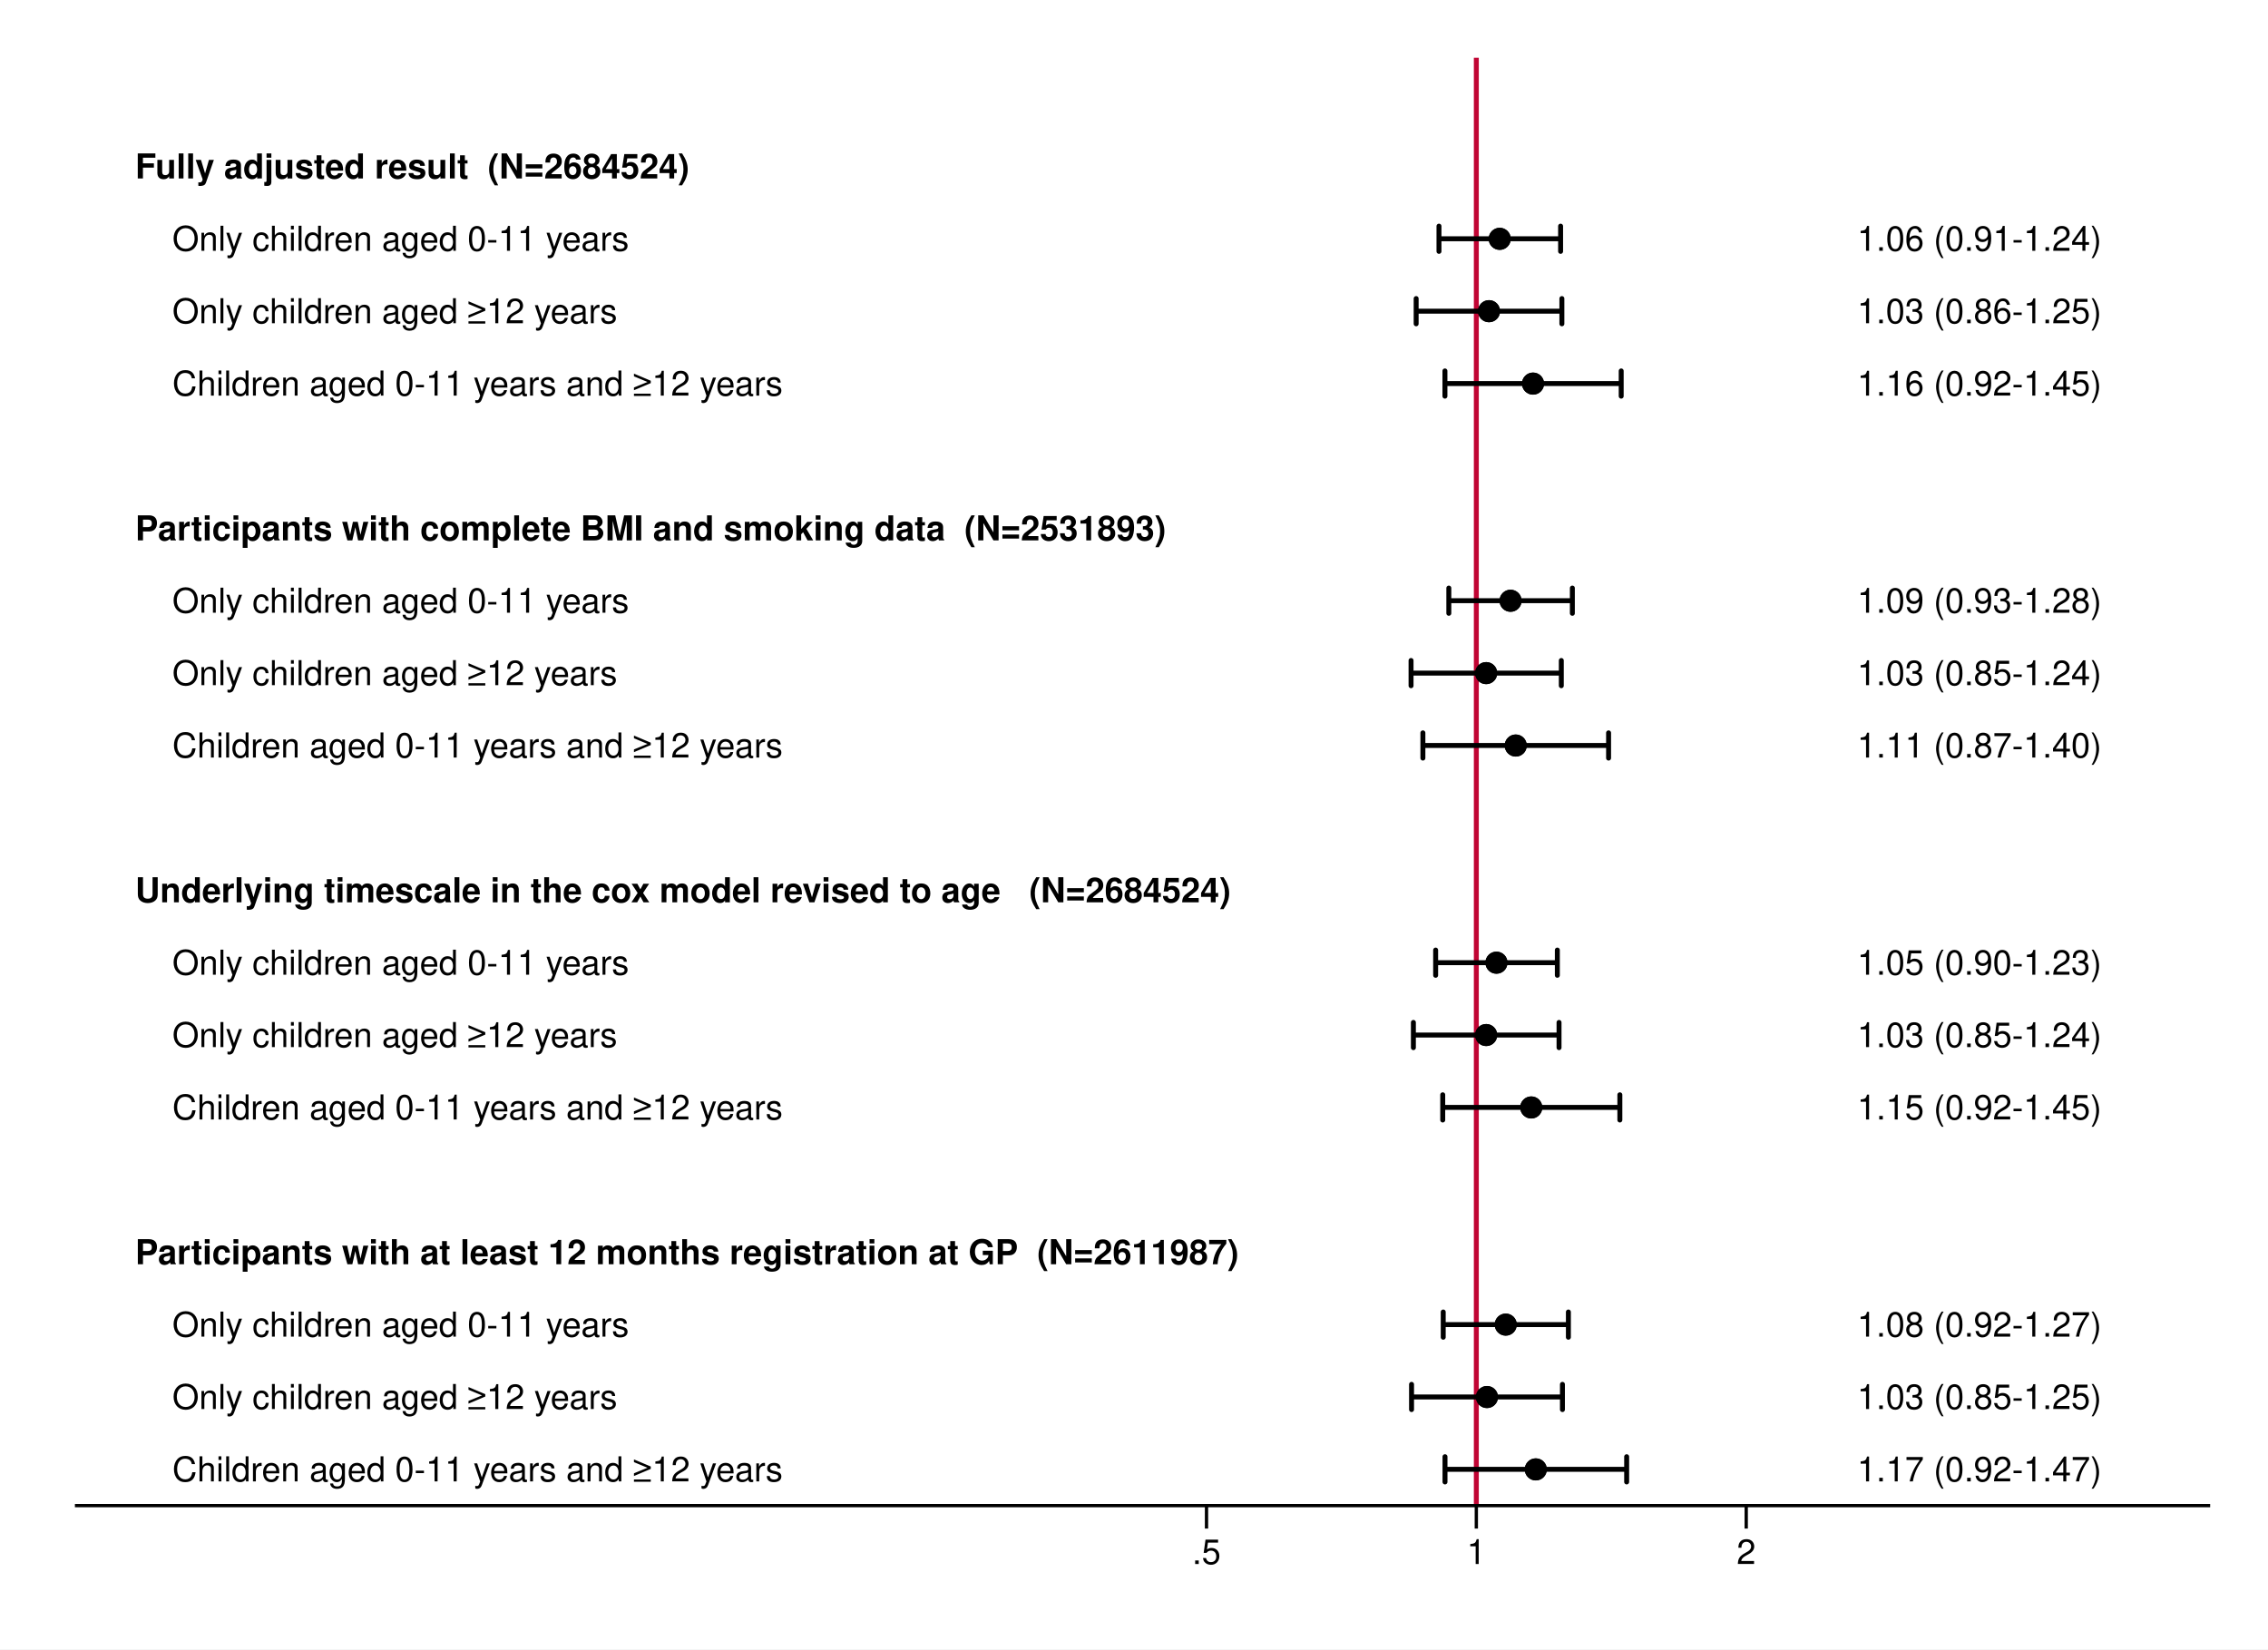
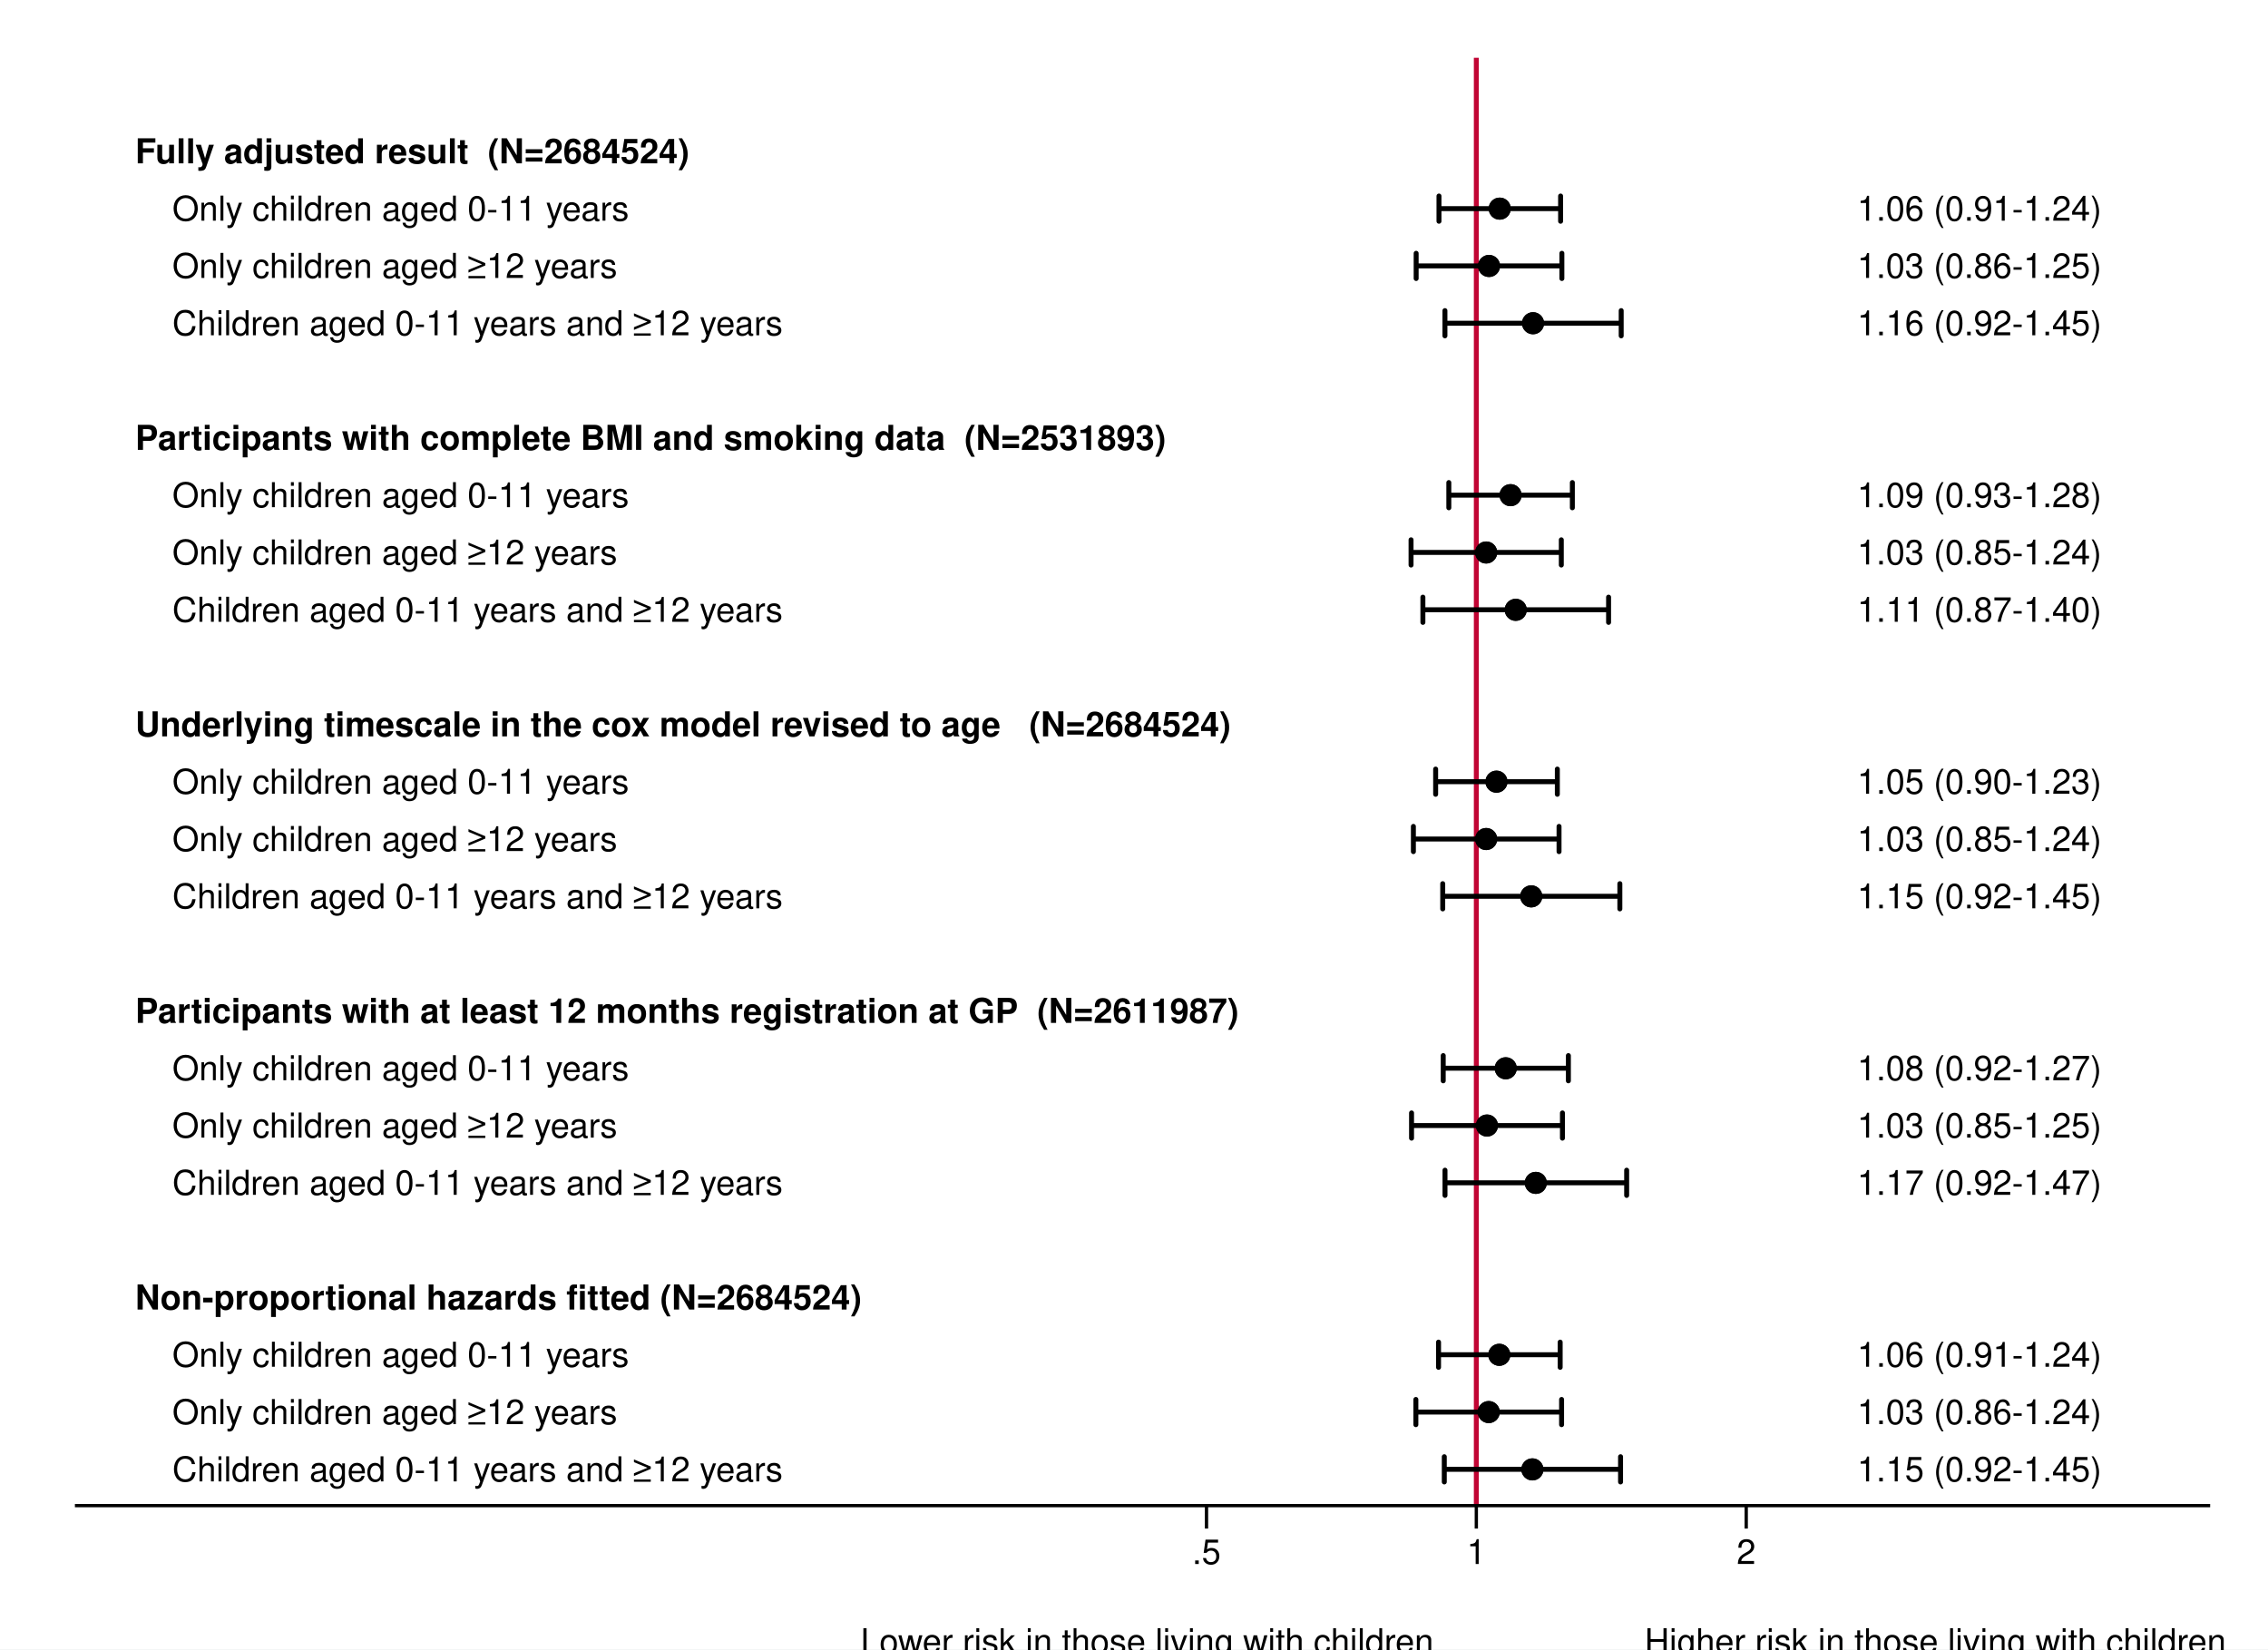
<svg xmlns="http://www.w3.org/2000/svg" version="1.1" width="5.50in" height="4.00in" viewBox="0 0 3960 2880">
  <rect x="0" y="0" width="3960" height="2880" style="fill:#EAF2F3;stroke:none" />
  <rect x="0.00" y="0.00" width="3959.88" height="2880.00" style="fill:#FFFFFF" />
  <rect x="2.88" y="2.88" width="3954.12" height="2874.24" style="fill:none;stroke:#FFFFFF;stroke-width:5.76" />
  <rect x="130.80" y="100.86" width="3728.22" height="2528.29" style="fill:#FFFFFF" />
  <rect x="133.68" y="103.74" width="3722.46" height="2522.53" style="fill:none;stroke:#FFFFFF;stroke-width:5.76" />
  <line x1="2577.71" y1="2629.15" x2="2577.71" y2="100.86" style="stroke:#C10534;stroke-width:8.64" />
-   <circle cx="2681.54" cy="2565.91" r="19.29" style="fill:#000000" />
-   <circle cx="2681.54" cy="2565.91" r="14.97" style="fill:none;stroke:#000000;stroke-width:8.64" />
-   <circle cx="2596.28" cy="2439.56" r="19.29" style="fill:#000000" />
-   <circle cx="2596.28" cy="2439.56" r="14.97" style="fill:none;stroke:#000000;stroke-width:8.64" />
-   <circle cx="2629.07" cy="2313.08" r="19.29" style="fill:#000000" />
-   <circle cx="2629.07" cy="2313.08" r="14.97" style="fill:none;stroke:#000000;stroke-width:8.64" />
-   <circle cx="2673.62" cy="1933.90" r="19.29" style="fill:#000000" />
-   <circle cx="2673.62" cy="1933.90" r="14.97" style="fill:none;stroke:#000000;stroke-width:8.64" />
-   <circle cx="2594.91" cy="1807.43" r="19.29" style="fill:#000000" />
-   <circle cx="2594.91" cy="1807.43" r="14.97" style="fill:none;stroke:#000000;stroke-width:8.64" />
-   <circle cx="2612.86" cy="1681.07" r="19.29" style="fill:#000000" />
-   <circle cx="2612.86" cy="1681.07" r="14.97" style="fill:none;stroke:#000000;stroke-width:8.64" />
-   <circle cx="2646.52" cy="1301.89" r="19.29" style="fill:#000000" />
-   <circle cx="2646.52" cy="1301.89" r="14.97" style="fill:none;stroke:#000000;stroke-width:8.64" />
-   <circle cx="2594.91" cy="1175.41" r="19.29" style="fill:#000000" />
-   <circle cx="2594.91" cy="1175.41" r="14.97" style="fill:none;stroke:#000000;stroke-width:8.64" />
-   <circle cx="2637.48" cy="1049.06" r="19.29" style="fill:#000000" />
-   <circle cx="2637.48" cy="1049.06" r="14.97" style="fill:none;stroke:#000000;stroke-width:8.64" />
-   <circle cx="2676.71" cy="669.88" r="19.29" style="fill:#000000" />
-   <circle cx="2676.71" cy="669.88" r="14.97" style="fill:none;stroke:#000000;stroke-width:8.64" />
-   <circle cx="2599.86" cy="543.40" r="19.29" style="fill:#000000" />
-   <circle cx="2599.86" cy="543.40" r="14.97" style="fill:none;stroke:#000000;stroke-width:8.64" />
-   <circle cx="2618.55" cy="417.05" r="19.29" style="fill:#000000" />
-   <circle cx="2618.55" cy="417.05" r="14.97" style="fill:none;stroke:#000000;stroke-width:8.64" />
-   <line x1="2523.01" y1="2565.79" x2="2840.19" y2="2565.79" style="stroke:#000000;stroke-width:8.64" />
-   <line x1="2840.19" y1="2587.82" x2="2840.19" y2="2543.76" stroke-linecap="round" style="stroke:#000000;stroke-width:8.64" />
-   <line x1="2523.01" y1="2587.82" x2="2523.01" y2="2543.76" stroke-linecap="round" style="stroke:#000000;stroke-width:8.64" />
-   <line x1="2464.61" y1="2439.44" x2="2728.07" y2="2439.44" style="stroke:#000000;stroke-width:8.64" />
-   <line x1="2728.07" y1="2461.46" x2="2728.07" y2="2417.41" stroke-linecap="round" style="stroke:#000000;stroke-width:8.64" />
-   <line x1="2464.61" y1="2461.46" x2="2464.61" y2="2417.41" stroke-linecap="round" style="stroke:#000000;stroke-width:8.64" />
-   <line x1="2519.92" y1="2313.08" x2="2738.46" y2="2313.08" style="stroke:#000000;stroke-width:8.64" />
-   <line x1="2738.46" y1="2335.11" x2="2738.46" y2="2291.06" stroke-linecap="round" style="stroke:#000000;stroke-width:8.64" />
-   <line x1="2519.92" y1="2335.11" x2="2519.92" y2="2291.06" stroke-linecap="round" style="stroke:#000000;stroke-width:8.64" />
-   <line x1="2519.05" y1="1933.78" x2="2828.31" y2="1933.78" style="stroke:#000000;stroke-width:8.64" />
-   <line x1="2828.31" y1="1955.81" x2="2828.31" y2="1911.75" stroke-linecap="round" style="stroke:#000000;stroke-width:8.64" />
-   <line x1="2519.05" y1="1955.81" x2="2519.05" y2="1911.75" stroke-linecap="round" style="stroke:#000000;stroke-width:8.64" />
-   <line x1="2467.82" y1="1807.43" x2="2722.13" y2="1807.43" style="stroke:#000000;stroke-width:8.64" />
-   <line x1="2722.13" y1="1829.45" x2="2722.13" y2="1785.40" stroke-linecap="round" style="stroke:#000000;stroke-width:8.64" />
-   <line x1="2467.82" y1="1829.45" x2="2467.82" y2="1785.40" stroke-linecap="round" style="stroke:#000000;stroke-width:8.64" />
-   <line x1="2506.68" y1="1681.07" x2="2719.16" y2="1681.07" style="stroke:#000000;stroke-width:8.64" />
-   <line x1="2719.16" y1="1703.10" x2="2719.16" y2="1659.04" stroke-linecap="round" style="stroke:#000000;stroke-width:8.64" />
-   <line x1="2506.68" y1="1703.10" x2="2506.68" y2="1659.04" stroke-linecap="round" style="stroke:#000000;stroke-width:8.64" />
-   <line x1="2484.41" y1="1301.77" x2="2808.63" y2="1301.77" style="stroke:#000000;stroke-width:8.64" />
-   <line x1="2808.63" y1="1323.80" x2="2808.63" y2="1279.74" stroke-linecap="round" style="stroke:#000000;stroke-width:8.64" />
-   <line x1="2484.41" y1="1323.80" x2="2484.41" y2="1279.74" stroke-linecap="round" style="stroke:#000000;stroke-width:8.64" />
-   <line x1="2463.74" y1="1175.41" x2="2726.09" y2="1175.41" style="stroke:#000000;stroke-width:8.64" />
-   <line x1="2726.09" y1="1197.44" x2="2726.09" y2="1153.39" stroke-linecap="round" style="stroke:#000000;stroke-width:8.64" />
-   <line x1="2463.74" y1="1197.44" x2="2463.74" y2="1153.39" stroke-linecap="round" style="stroke:#000000;stroke-width:8.64" />
-   <line x1="2529.70" y1="1048.94" x2="2745.39" y2="1048.94" style="stroke:#000000;stroke-width:8.64" />
-   <line x1="2745.39" y1="1070.97" x2="2745.39" y2="1026.91" stroke-linecap="round" style="stroke:#000000;stroke-width:8.64" />
-   <line x1="2529.70" y1="1070.97" x2="2529.70" y2="1026.91" stroke-linecap="round" style="stroke:#000000;stroke-width:8.64" />
-   <line x1="2522.89" y1="669.76" x2="2830.66" y2="669.76" style="stroke:#000000;stroke-width:8.64" />
-   <line x1="2830.66" y1="691.78" x2="2830.66" y2="647.73" stroke-linecap="round" style="stroke:#000000;stroke-width:8.64" />
-   <line x1="2522.89" y1="691.78" x2="2522.89" y2="647.73" stroke-linecap="round" style="stroke:#000000;stroke-width:8.64" />
-   <line x1="2472.65" y1="543.40" x2="2727.08" y2="543.40" style="stroke:#000000;stroke-width:8.64" />
-   <line x1="2727.08" y1="565.43" x2="2727.08" y2="521.38" stroke-linecap="round" style="stroke:#000000;stroke-width:8.64" />
-   <line x1="2472.65" y1="565.43" x2="2472.65" y2="521.38" stroke-linecap="round" style="stroke:#000000;stroke-width:8.64" />
-   <line x1="2512.50" y1="416.93" x2="2724.85" y2="416.93" style="stroke:#000000;stroke-width:8.64" />
-   <line x1="2724.85" y1="438.95" x2="2724.85" y2="394.90" stroke-linecap="round" style="stroke:#000000;stroke-width:8.64" />
-   <line x1="2512.50" y1="438.95" x2="2512.50" y2="394.90" stroke-linecap="round" style="stroke:#000000;stroke-width:8.64" />
+   <circle cx="2675.60" cy="2565.91" r="19.29" style="fill:#000000" />
+   <circle cx="2675.60" cy="2565.91" r="14.97" style="fill:none;stroke:#000000;stroke-width:8.64" />
+   <circle cx="2599.37" cy="2465.80" r="19.29" style="fill:#000000" />
+   <circle cx="2599.37" cy="2465.80" r="14.97" style="fill:none;stroke:#000000;stroke-width:8.64" />
+   <circle cx="2617.81" cy="2365.80" r="19.29" style="fill:#000000" />
+   <circle cx="2617.81" cy="2365.80" r="14.97" style="fill:none;stroke:#000000;stroke-width:8.64" />
+   <circle cx="2681.54" cy="2065.58" r="19.29" style="fill:#000000" />
+   <circle cx="2681.54" cy="2065.58" r="14.97" style="fill:none;stroke:#000000;stroke-width:8.64" />
+   <circle cx="2596.28" cy="1965.46" r="19.29" style="fill:#000000" />
+   <circle cx="2596.28" cy="1965.46" r="14.97" style="fill:none;stroke:#000000;stroke-width:8.64" />
+   <circle cx="2629.07" cy="1865.47" r="19.29" style="fill:#000000" />
+   <circle cx="2629.07" cy="1865.47" r="14.97" style="fill:none;stroke:#000000;stroke-width:8.64" />
+   <circle cx="2673.62" cy="1565.24" r="19.29" style="fill:#000000" />
+   <circle cx="2673.62" cy="1565.24" r="14.97" style="fill:none;stroke:#000000;stroke-width:8.64" />
+   <circle cx="2594.91" cy="1465.12" r="19.29" style="fill:#000000" />
+   <circle cx="2594.91" cy="1465.12" r="14.97" style="fill:none;stroke:#000000;stroke-width:8.64" />
+   <circle cx="2612.86" cy="1365.01" r="19.29" style="fill:#000000" />
+   <circle cx="2612.86" cy="1365.01" r="14.97" style="fill:none;stroke:#000000;stroke-width:8.64" />
+   <circle cx="2646.52" cy="1064.90" r="19.29" style="fill:#000000" />
+   <circle cx="2646.52" cy="1064.90" r="14.97" style="fill:none;stroke:#000000;stroke-width:8.64" />
+   <circle cx="2594.91" cy="964.79" r="19.29" style="fill:#000000" />
+   <circle cx="2594.91" cy="964.79" r="14.97" style="fill:none;stroke:#000000;stroke-width:8.64" />
+   <circle cx="2637.48" cy="864.67" r="19.29" style="fill:#000000" />
+   <circle cx="2637.48" cy="864.67" r="14.97" style="fill:none;stroke:#000000;stroke-width:8.64" />
+   <circle cx="2676.71" cy="564.44" r="19.29" style="fill:#000000" />
+   <circle cx="2676.71" cy="564.44" r="14.97" style="fill:none;stroke:#000000;stroke-width:8.64" />
+   <circle cx="2599.86" cy="464.45" r="19.29" style="fill:#000000" />
+   <circle cx="2599.86" cy="464.45" r="14.97" style="fill:none;stroke:#000000;stroke-width:8.64" />
+   <circle cx="2618.55" cy="364.33" r="19.29" style="fill:#000000" />
+   <circle cx="2618.55" cy="364.33" r="14.97" style="fill:none;stroke:#000000;stroke-width:8.64" />
+   <line x1="2521.78" y1="2565.79" x2="2829.54" y2="2565.79" style="stroke:#000000;stroke-width:8.64" />
+   <line x1="2829.54" y1="2587.82" x2="2829.54" y2="2543.76" stroke-linecap="round" style="stroke:#000000;stroke-width:8.64" />
+   <line x1="2521.78" y1="2587.82" x2="2521.78" y2="2543.76" stroke-linecap="round" style="stroke:#000000;stroke-width:8.64" />
+   <line x1="2472.15" y1="2465.80" x2="2726.58" y2="2465.80" style="stroke:#000000;stroke-width:8.64" />
+   <line x1="2726.58" y1="2487.82" x2="2726.58" y2="2443.77" stroke-linecap="round" style="stroke:#000000;stroke-width:8.64" />
+   <line x1="2472.15" y1="2487.82" x2="2472.15" y2="2443.77" stroke-linecap="round" style="stroke:#000000;stroke-width:8.64" />
+   <line x1="2511.75" y1="2365.68" x2="2724.11" y2="2365.68" style="stroke:#000000;stroke-width:8.64" />
+   <line x1="2724.11" y1="2387.71" x2="2724.11" y2="2343.65" stroke-linecap="round" style="stroke:#000000;stroke-width:8.64" />
+   <line x1="2511.75" y1="2387.71" x2="2511.75" y2="2343.65" stroke-linecap="round" style="stroke:#000000;stroke-width:8.64" />
+   <line x1="2523.01" y1="2065.45" x2="2840.19" y2="2065.45" style="stroke:#000000;stroke-width:8.64" />
+   <line x1="2840.19" y1="2087.48" x2="2840.19" y2="2043.42" stroke-linecap="round" style="stroke:#000000;stroke-width:8.64" />
+   <line x1="2523.01" y1="2087.48" x2="2523.01" y2="2043.42" stroke-linecap="round" style="stroke:#000000;stroke-width:8.64" />
+   <line x1="2464.61" y1="1965.46" x2="2728.07" y2="1965.46" style="stroke:#000000;stroke-width:8.64" />
+   <line x1="2728.07" y1="1987.49" x2="2728.07" y2="1943.43" stroke-linecap="round" style="stroke:#000000;stroke-width:8.64" />
+   <line x1="2464.61" y1="1987.49" x2="2464.61" y2="1943.43" stroke-linecap="round" style="stroke:#000000;stroke-width:8.64" />
+   <line x1="2519.92" y1="1865.34" x2="2738.46" y2="1865.34" style="stroke:#000000;stroke-width:8.64" />
+   <line x1="2738.46" y1="1887.37" x2="2738.46" y2="1843.31" stroke-linecap="round" style="stroke:#000000;stroke-width:8.64" />
+   <line x1="2519.92" y1="1887.37" x2="2519.92" y2="1843.31" stroke-linecap="round" style="stroke:#000000;stroke-width:8.64" />
+   <line x1="2519.05" y1="1565.12" x2="2828.31" y2="1565.12" style="stroke:#000000;stroke-width:8.64" />
+   <line x1="2828.31" y1="1587.14" x2="2828.31" y2="1543.09" stroke-linecap="round" style="stroke:#000000;stroke-width:8.64" />
+   <line x1="2519.05" y1="1587.14" x2="2519.05" y2="1543.09" stroke-linecap="round" style="stroke:#000000;stroke-width:8.64" />
+   <line x1="2467.82" y1="1465.12" x2="2722.13" y2="1465.12" style="stroke:#000000;stroke-width:8.64" />
+   <line x1="2722.13" y1="1487.15" x2="2722.13" y2="1443.09" stroke-linecap="round" style="stroke:#000000;stroke-width:8.64" />
+   <line x1="2467.82" y1="1487.15" x2="2467.82" y2="1443.09" stroke-linecap="round" style="stroke:#000000;stroke-width:8.64" />
+   <line x1="2506.68" y1="1365.01" x2="2719.16" y2="1365.01" style="stroke:#000000;stroke-width:8.64" />
+   <line x1="2719.16" y1="1387.03" x2="2719.16" y2="1342.98" stroke-linecap="round" style="stroke:#000000;stroke-width:8.64" />
+   <line x1="2506.68" y1="1387.03" x2="2506.68" y2="1342.98" stroke-linecap="round" style="stroke:#000000;stroke-width:8.64" />
+   <line x1="2484.41" y1="1064.78" x2="2808.63" y2="1064.78" style="stroke:#000000;stroke-width:8.64" />
+   <line x1="2808.63" y1="1086.81" x2="2808.63" y2="1042.75" stroke-linecap="round" style="stroke:#000000;stroke-width:8.64" />
+   <line x1="2484.41" y1="1086.81" x2="2484.41" y2="1042.75" stroke-linecap="round" style="stroke:#000000;stroke-width:8.64" />
+   <line x1="2463.74" y1="964.66" x2="2726.09" y2="964.66" style="stroke:#000000;stroke-width:8.64" />
+   <line x1="2726.09" y1="986.69" x2="2726.09" y2="942.63" stroke-linecap="round" style="stroke:#000000;stroke-width:8.64" />
+   <line x1="2463.74" y1="986.69" x2="2463.74" y2="942.63" stroke-linecap="round" style="stroke:#000000;stroke-width:8.64" />
+   <line x1="2529.70" y1="864.67" x2="2745.39" y2="864.67" style="stroke:#000000;stroke-width:8.64" />
+   <line x1="2745.39" y1="886.70" x2="2745.39" y2="842.64" stroke-linecap="round" style="stroke:#000000;stroke-width:8.64" />
+   <line x1="2529.70" y1="886.70" x2="2529.70" y2="842.64" stroke-linecap="round" style="stroke:#000000;stroke-width:8.64" />
+   <line x1="2522.89" y1="564.44" x2="2830.66" y2="564.44" style="stroke:#000000;stroke-width:8.64" />
+   <line x1="2830.66" y1="586.47" x2="2830.66" y2="542.41" stroke-linecap="round" style="stroke:#000000;stroke-width:8.64" />
+   <line x1="2522.89" y1="586.47" x2="2522.89" y2="542.41" stroke-linecap="round" style="stroke:#000000;stroke-width:8.64" />
+   <line x1="2472.65" y1="464.32" x2="2727.08" y2="464.32" style="stroke:#000000;stroke-width:8.64" />
+   <line x1="2727.08" y1="486.35" x2="2727.08" y2="442.30" stroke-linecap="round" style="stroke:#000000;stroke-width:8.64" />
+   <line x1="2472.65" y1="486.35" x2="2472.65" y2="442.30" stroke-linecap="round" style="stroke:#000000;stroke-width:8.64" />
+   <line x1="2512.50" y1="364.33" x2="2724.85" y2="364.33" style="stroke:#000000;stroke-width:8.64" />
+   <line x1="2724.85" y1="386.36" x2="2724.85" y2="342.30" stroke-linecap="round" style="stroke:#000000;stroke-width:8.64" />
+   <line x1="2512.50" y1="386.36" x2="2512.50" y2="342.30" stroke-linecap="round" style="stroke:#000000;stroke-width:8.64" />
  <text x="236.12" y="2586.83" style="font-family:'Helvetica';font-size:60.02px;fill:#000000" />
-   <text x="236.12" y="2460.47" style="font-family:'Helvetica';font-size:60.02px;fill:#000000" />
-   <text x="236.12" y="2334.12" style="font-family:'Helvetica';font-size:60.02px;fill:#000000" />
-   <text x="236.12" y="2207.65" style="font-family:'Helvetica';font-weight:bold;font-size:60.02px;fill:#000000">Participants with at least 12 months registration at GP  (N=2611987)</text>
-   <text x="236.12" y="2081.29" style="font-family:'Helvetica';font-size:60.02px;fill:#000000" />
-   <text x="236.12" y="1954.82" style="font-family:'Helvetica';font-size:60.02px;fill:#000000" />
-   <text x="236.12" y="1828.46" style="font-family:'Helvetica';font-size:60.02px;fill:#000000" />
-   <text x="236.12" y="1702.11" style="font-family:'Helvetica';font-size:60.02px;fill:#000000" />
-   <text x="236.12" y="1575.63" style="font-family:'Helvetica';font-weight:bold;font-size:60.02px;fill:#000000">Underlying timescale in the cox model revised to age   (N=2684524)</text>
-   <text x="236.12" y="1449.28" style="font-family:'Helvetica';font-size:60.02px;fill:#000000" />
-   <text x="236.12" y="1322.81" style="font-family:'Helvetica';font-size:60.02px;fill:#000000" />
-   <text x="236.12" y="1196.45" style="font-family:'Helvetica';font-size:60.02px;fill:#000000" />
-   <text x="236.12" y="1069.98" style="font-family:'Helvetica';font-size:60.02px;fill:#000000" />
-   <text x="236.12" y="943.62" style="font-family:'Helvetica';font-weight:bold;font-size:60.02px;fill:#000000">Participants with complete BMI and smoking data  (N=2531893)</text>
-   <text x="236.12" y="817.27" style="font-family:'Helvetica';font-size:60.02px;fill:#000000" />
-   <text x="236.12" y="690.79" style="font-family:'Helvetica';font-size:60.02px;fill:#000000" />
-   <text x="236.12" y="564.44" style="font-family:'Helvetica';font-size:60.02px;fill:#000000" />
-   <text x="236.12" y="437.96" style="font-family:'Helvetica';font-size:60.02px;fill:#000000" />
-   <text x="236.12" y="311.61" style="font-family:'Helvetica';font-weight:bold;font-size:60.02px;fill:#000000">Fully adjusted result  (N=2684524)</text>
+   <text x="236.12" y="2486.83" style="font-family:'Helvetica';font-size:60.02px;fill:#000000" />
+   <text x="236.12" y="2386.72" style="font-family:'Helvetica';font-size:60.02px;fill:#000000" />
+   <text x="236.12" y="2286.72" style="font-family:'Helvetica';font-weight:bold;font-size:60.02px;fill:#000000">Non-proportional hazards fitted (N=2684524)</text>
+   <text x="236.12" y="2186.61" style="font-family:'Helvetica';font-size:60.02px;fill:#000000" />
+   <text x="236.12" y="2086.49" style="font-family:'Helvetica';font-size:60.02px;fill:#000000" />
+   <text x="236.12" y="1986.50" style="font-family:'Helvetica';font-size:60.02px;fill:#000000" />
+   <text x="236.12" y="1886.38" style="font-family:'Helvetica';font-size:60.02px;fill:#000000" />
+   <text x="236.12" y="1786.26" style="font-family:'Helvetica';font-weight:bold;font-size:60.02px;fill:#000000">Participants with at least 12 months registration at GP  (N=2611987)</text>
+   <text x="236.12" y="1686.27" style="font-family:'Helvetica';font-size:60.02px;fill:#000000" />
+   <text x="236.12" y="1586.15" style="font-family:'Helvetica';font-size:60.02px;fill:#000000" />
+   <text x="236.12" y="1486.16" style="font-family:'Helvetica';font-size:60.02px;fill:#000000" />
+   <text x="236.12" y="1386.04" style="font-family:'Helvetica';font-size:60.02px;fill:#000000" />
+   <text x="236.12" y="1285.93" style="font-family:'Helvetica';font-weight:bold;font-size:60.02px;fill:#000000">Underlying timescale in the cox model revised to age   (N=2684524)</text>
+   <text x="236.12" y="1185.93" style="font-family:'Helvetica';font-size:60.02px;fill:#000000" />
+   <text x="236.12" y="1085.82" style="font-family:'Helvetica';font-size:60.02px;fill:#000000" />
+   <text x="236.12" y="985.70" style="font-family:'Helvetica';font-size:60.02px;fill:#000000" />
+   <text x="236.12" y="885.71" style="font-family:'Helvetica';font-size:60.02px;fill:#000000" />
+   <text x="236.12" y="785.59" style="font-family:'Helvetica';font-weight:bold;font-size:60.02px;fill:#000000">Participants with complete BMI and smoking data  (N=2531893)</text>
+   <text x="236.12" y="685.60" style="font-family:'Helvetica';font-size:60.02px;fill:#000000" />
+   <text x="236.12" y="585.48" style="font-family:'Helvetica';font-size:60.02px;fill:#000000" />
+   <text x="236.12" y="485.36" style="font-family:'Helvetica';font-size:60.02px;fill:#000000" />
+   <text x="236.12" y="385.37" style="font-family:'Helvetica';font-size:60.02px;fill:#000000" />
+   <text x="236.12" y="285.25" style="font-family:'Helvetica';font-weight:bold;font-size:60.02px;fill:#000000">Fully adjusted result  (N=2684524)</text>
  <text x="236.12" y="185.26" style="font-family:'Helvetica';font-size:60.02px;fill:#000000" />
  <text x="300.84" y="2586.83" style="font-family:'Helvetica';font-size:60.02px;fill:#000000">Children aged 0-11 years and ≥12 years</text>
-   <text x="300.84" y="2460.47" style="font-family:'Helvetica';font-size:60.02px;fill:#000000">Only children aged ≥12 years</text>
-   <text x="300.84" y="2334.12" style="font-family:'Helvetica';font-size:60.02px;fill:#000000">Only children aged 0-11 years</text>
-   <text x="300.84" y="1954.82" style="font-family:'Helvetica';font-size:60.02px;fill:#000000">Children aged 0-11 years and ≥12 years</text>
-   <text x="300.84" y="1828.46" style="font-family:'Helvetica';font-size:60.02px;fill:#000000">Only children aged ≥12 years</text>
-   <text x="300.84" y="1702.11" style="font-family:'Helvetica';font-size:60.02px;fill:#000000">Only children aged 0-11 years</text>
-   <text x="300.84" y="1322.81" style="font-family:'Helvetica';font-size:60.02px;fill:#000000">Children aged 0-11 years and ≥12 years</text>
-   <text x="300.84" y="1196.45" style="font-family:'Helvetica';font-size:60.02px;fill:#000000">Only children aged ≥12 years</text>
-   <text x="300.84" y="1069.98" style="font-family:'Helvetica';font-size:60.02px;fill:#000000">Only children aged 0-11 years</text>
-   <text x="300.84" y="690.79" style="font-family:'Helvetica';font-size:60.02px;fill:#000000">Children aged 0-11 years and ≥12 years</text>
-   <text x="300.84" y="564.44" style="font-family:'Helvetica';font-size:60.02px;fill:#000000">Only children aged ≥12 years</text>
-   <text x="300.84" y="437.96" style="font-family:'Helvetica';font-size:60.02px;fill:#000000">Only children aged 0-11 years</text>
-   <text x="3242.62" y="2586.83" style="font-family:'Helvetica';font-size:60.02px;fill:#000000">1.17 (0.92-1.47)</text>
-   <text x="3242.62" y="2460.47" style="font-family:'Helvetica';font-size:60.02px;fill:#000000">1.03 (0.85-1.25)</text>
-   <text x="3242.62" y="2334.12" style="font-family:'Helvetica';font-size:60.02px;fill:#000000">1.08 (0.92-1.27)</text>
-   <text x="3242.62" y="1954.82" style="font-family:'Helvetica';font-size:60.02px;fill:#000000">1.15 (0.92-1.45)</text>
-   <text x="3242.62" y="1828.46" style="font-family:'Helvetica';font-size:60.02px;fill:#000000">1.03 (0.85-1.24)</text>
-   <text x="3242.62" y="1702.11" style="font-family:'Helvetica';font-size:60.02px;fill:#000000">1.05 (0.90-1.23)</text>
-   <text x="3242.62" y="1322.81" style="font-family:'Helvetica';font-size:60.02px;fill:#000000">1.11 (0.87-1.40)</text>
-   <text x="3242.62" y="1196.45" style="font-family:'Helvetica';font-size:60.02px;fill:#000000">1.03 (0.85-1.24)</text>
-   <text x="3242.62" y="1069.98" style="font-family:'Helvetica';font-size:60.02px;fill:#000000">1.09 (0.93-1.28)</text>
-   <text x="3242.62" y="690.79" style="font-family:'Helvetica';font-size:60.02px;fill:#000000">1.16 (0.92-1.45)</text>
-   <text x="3242.62" y="564.44" style="font-family:'Helvetica';font-size:60.02px;fill:#000000">1.03 (0.86-1.25)</text>
-   <text x="3242.62" y="437.96" style="font-family:'Helvetica';font-size:60.02px;fill:#000000">1.06 (0.91-1.24)</text>
+   <text x="300.84" y="2486.83" style="font-family:'Helvetica';font-size:60.02px;fill:#000000">Only children aged ≥12 years</text>
+   <text x="300.84" y="2386.72" style="font-family:'Helvetica';font-size:60.02px;fill:#000000">Only children aged 0-11 years</text>
+   <text x="300.84" y="2086.49" style="font-family:'Helvetica';font-size:60.02px;fill:#000000">Children aged 0-11 years and ≥12 years</text>
+   <text x="300.84" y="1986.50" style="font-family:'Helvetica';font-size:60.02px;fill:#000000">Only children aged ≥12 years</text>
+   <text x="300.84" y="1886.38" style="font-family:'Helvetica';font-size:60.02px;fill:#000000">Only children aged 0-11 years</text>
+   <text x="300.84" y="1586.15" style="font-family:'Helvetica';font-size:60.02px;fill:#000000">Children aged 0-11 years and ≥12 years</text>
+   <text x="300.84" y="1486.16" style="font-family:'Helvetica';font-size:60.02px;fill:#000000">Only children aged ≥12 years</text>
+   <text x="300.84" y="1386.04" style="font-family:'Helvetica';font-size:60.02px;fill:#000000">Only children aged 0-11 years</text>
+   <text x="300.84" y="1085.82" style="font-family:'Helvetica';font-size:60.02px;fill:#000000">Children aged 0-11 years and ≥12 years</text>
+   <text x="300.84" y="985.70" style="font-family:'Helvetica';font-size:60.02px;fill:#000000">Only children aged ≥12 years</text>
+   <text x="300.84" y="885.71" style="font-family:'Helvetica';font-size:60.02px;fill:#000000">Only children aged 0-11 years</text>
+   <text x="300.84" y="585.48" style="font-family:'Helvetica';font-size:60.02px;fill:#000000">Children aged 0-11 years and ≥12 years</text>
+   <text x="300.84" y="485.36" style="font-family:'Helvetica';font-size:60.02px;fill:#000000">Only children aged ≥12 years</text>
+   <text x="300.84" y="385.37" style="font-family:'Helvetica';font-size:60.02px;fill:#000000">Only children aged 0-11 years</text>
+   <text x="3242.62" y="2586.83" style="font-family:'Helvetica';font-size:60.02px;fill:#000000">1.15 (0.92-1.45)</text>
+   <text x="3242.62" y="2486.83" style="font-family:'Helvetica';font-size:60.02px;fill:#000000">1.03 (0.86-1.24)</text>
+   <text x="3242.62" y="2386.72" style="font-family:'Helvetica';font-size:60.02px;fill:#000000">1.06 (0.91-1.24)</text>
+   <text x="3242.62" y="2086.49" style="font-family:'Helvetica';font-size:60.02px;fill:#000000">1.17 (0.92-1.47)</text>
+   <text x="3242.62" y="1986.50" style="font-family:'Helvetica';font-size:60.02px;fill:#000000">1.03 (0.85-1.25)</text>
+   <text x="3242.62" y="1886.38" style="font-family:'Helvetica';font-size:60.02px;fill:#000000">1.08 (0.92-1.27)</text>
+   <text x="3242.62" y="1586.15" style="font-family:'Helvetica';font-size:60.02px;fill:#000000">1.15 (0.92-1.45)</text>
+   <text x="3242.62" y="1486.16" style="font-family:'Helvetica';font-size:60.02px;fill:#000000">1.03 (0.85-1.24)</text>
+   <text x="3242.62" y="1386.04" style="font-family:'Helvetica';font-size:60.02px;fill:#000000">1.05 (0.90-1.23)</text>
+   <text x="3242.62" y="1085.82" style="font-family:'Helvetica';font-size:60.02px;fill:#000000">1.11 (0.87-1.40)</text>
+   <text x="3242.62" y="985.70" style="font-family:'Helvetica';font-size:60.02px;fill:#000000">1.03 (0.85-1.24)</text>
+   <text x="3242.62" y="885.71" style="font-family:'Helvetica';font-size:60.02px;fill:#000000">1.09 (0.93-1.28)</text>
+   <text x="3242.62" y="585.48" style="font-family:'Helvetica';font-size:60.02px;fill:#000000">1.16 (0.92-1.45)</text>
+   <text x="3242.62" y="485.36" style="font-family:'Helvetica';font-size:60.02px;fill:#000000">1.03 (0.86-1.25)</text>
+   <text x="3242.62" y="385.37" style="font-family:'Helvetica';font-size:60.02px;fill:#000000">1.06 (0.91-1.24)</text>
  <text x="3242.62" y="2586.83" style="font-family:'Helvetica';font-size:60.02px;fill:#000000" />
-   <text x="3242.62" y="2460.47" style="font-family:'Helvetica';font-size:60.02px;fill:#000000" />
-   <text x="3242.62" y="2334.12" style="font-family:'Helvetica';font-size:60.02px;fill:#000000" />
-   <text x="3242.62" y="2207.65" style="font-family:'Helvetica';font-size:60.02px;fill:#000000" />
-   <text x="3242.62" y="2081.29" style="font-family:'Helvetica';font-size:60.02px;fill:#000000" />
-   <text x="3242.62" y="1954.82" style="font-family:'Helvetica';font-size:60.02px;fill:#000000" />
-   <text x="3242.62" y="1828.46" style="font-family:'Helvetica';font-size:60.02px;fill:#000000" />
-   <text x="3242.62" y="1702.11" style="font-family:'Helvetica';font-size:60.02px;fill:#000000" />
-   <text x="3242.62" y="1575.63" style="font-family:'Helvetica';font-size:60.02px;fill:#000000" />
-   <text x="3242.62" y="1449.28" style="font-family:'Helvetica';font-size:60.02px;fill:#000000" />
-   <text x="3242.62" y="1322.81" style="font-family:'Helvetica';font-size:60.02px;fill:#000000" />
-   <text x="3242.62" y="1196.45" style="font-family:'Helvetica';font-size:60.02px;fill:#000000" />
-   <text x="3242.62" y="1069.98" style="font-family:'Helvetica';font-size:60.02px;fill:#000000" />
-   <text x="3242.62" y="943.62" style="font-family:'Helvetica';font-size:60.02px;fill:#000000" />
-   <text x="3242.62" y="817.27" style="font-family:'Helvetica';font-size:60.02px;fill:#000000" />
-   <text x="3242.62" y="690.79" style="font-family:'Helvetica';font-size:60.02px;fill:#000000" />
-   <text x="3242.62" y="564.44" style="font-family:'Helvetica';font-size:60.02px;fill:#000000" />
-   <text x="3242.62" y="437.96" style="font-family:'Helvetica';font-size:60.02px;fill:#000000" />
-   <text x="3242.62" y="311.61" style="font-family:'Helvetica';font-size:60.02px;fill:#000000" />
+   <text x="3242.62" y="2486.83" style="font-family:'Helvetica';font-size:60.02px;fill:#000000" />
+   <text x="3242.62" y="2386.72" style="font-family:'Helvetica';font-size:60.02px;fill:#000000" />
+   <text x="3242.62" y="2286.72" style="font-family:'Helvetica';font-size:60.02px;fill:#000000" />
+   <text x="3242.62" y="2186.61" style="font-family:'Helvetica';font-size:60.02px;fill:#000000" />
+   <text x="3242.62" y="2086.49" style="font-family:'Helvetica';font-size:60.02px;fill:#000000" />
+   <text x="3242.62" y="1986.50" style="font-family:'Helvetica';font-size:60.02px;fill:#000000" />
+   <text x="3242.62" y="1886.38" style="font-family:'Helvetica';font-size:60.02px;fill:#000000" />
+   <text x="3242.62" y="1786.26" style="font-family:'Helvetica';font-size:60.02px;fill:#000000" />
+   <text x="3242.62" y="1686.27" style="font-family:'Helvetica';font-size:60.02px;fill:#000000" />
+   <text x="3242.62" y="1586.15" style="font-family:'Helvetica';font-size:60.02px;fill:#000000" />
+   <text x="3242.62" y="1486.16" style="font-family:'Helvetica';font-size:60.02px;fill:#000000" />
+   <text x="3242.62" y="1386.04" style="font-family:'Helvetica';font-size:60.02px;fill:#000000" />
+   <text x="3242.62" y="1285.93" style="font-family:'Helvetica';font-size:60.02px;fill:#000000" />
+   <text x="3242.62" y="1185.93" style="font-family:'Helvetica';font-size:60.02px;fill:#000000" />
+   <text x="3242.62" y="1085.82" style="font-family:'Helvetica';font-size:60.02px;fill:#000000" />
+   <text x="3242.62" y="985.70" style="font-family:'Helvetica';font-size:60.02px;fill:#000000" />
+   <text x="3242.62" y="885.71" style="font-family:'Helvetica';font-size:60.02px;fill:#000000" />
+   <text x="3242.62" y="785.59" style="font-family:'Helvetica';font-size:60.02px;fill:#000000" />
+   <text x="3242.62" y="685.60" style="font-family:'Helvetica';font-size:60.02px;fill:#000000" />
+   <text x="3242.62" y="585.48" style="font-family:'Helvetica';font-size:60.02px;fill:#000000" />
+   <text x="3242.62" y="485.36" style="font-family:'Helvetica';font-size:60.02px;fill:#000000" />
+   <text x="3242.62" y="385.37" style="font-family:'Helvetica';font-size:60.02px;fill:#000000" />
+   <text x="3242.62" y="285.25" style="font-family:'Helvetica';font-size:60.02px;fill:#000000" />
  <text x="3242.62" y="185.26" style="font-family:'Helvetica';font-size:60.02px;fill:#000000" />
-   <text x="2002.89" y="2966.13" style="font-family:'Helvetica';font-size:60.02px;fill:#000000" text-anchor="middle">Lower risk in those living with children</text>
-   <text x="3379.12" y="2966.13" style="font-family:'Helvetica';font-size:60.02px;fill:#000000" text-anchor="middle">Higher risk in those living with children</text>
+   <text x="2002.89" y="2887.05" style="font-family:'Helvetica';font-size:60.02px;fill:#000000" text-anchor="middle">Lower risk in those living with children</text>
+   <text x="3379.12" y="2887.05" style="font-family:'Helvetica';font-size:60.02px;fill:#000000" text-anchor="middle">Higher risk in those living with children</text>
  <line x1="130.80" y1="2629.15" x2="130.80" y2="100.86" style="stroke:#FFFFFF;stroke-width:5.76" />
  <line x1="130.80" y1="2629.15" x2="3859.02" y2="2629.15" style="stroke:#000000;stroke-width:5.76" />
  <line x1="2106.60" y1="2629.15" x2="2106.60" y2="2669.25" style="stroke:#000000;stroke-width:5.76" />
  <text x="2106.60" y="2731.12" style="font-family:'Helvetica';font-size:60.02px;fill:#000000" text-anchor="middle">.5</text>
  <line x1="2577.71" y1="2629.15" x2="2577.71" y2="2669.25" style="stroke:#000000;stroke-width:5.76" />
  <text x="2577.71" y="2731.12" style="font-family:'Helvetica';font-size:60.02px;fill:#000000" text-anchor="middle">1</text>
  <line x1="3048.95" y1="2629.15" x2="3048.95" y2="2669.25" style="stroke:#000000;stroke-width:5.76" />
  <text x="3048.95" y="2731.12" style="font-family:'Helvetica';font-size:60.02px;fill:#000000" text-anchor="middle">2</text>
</svg>
